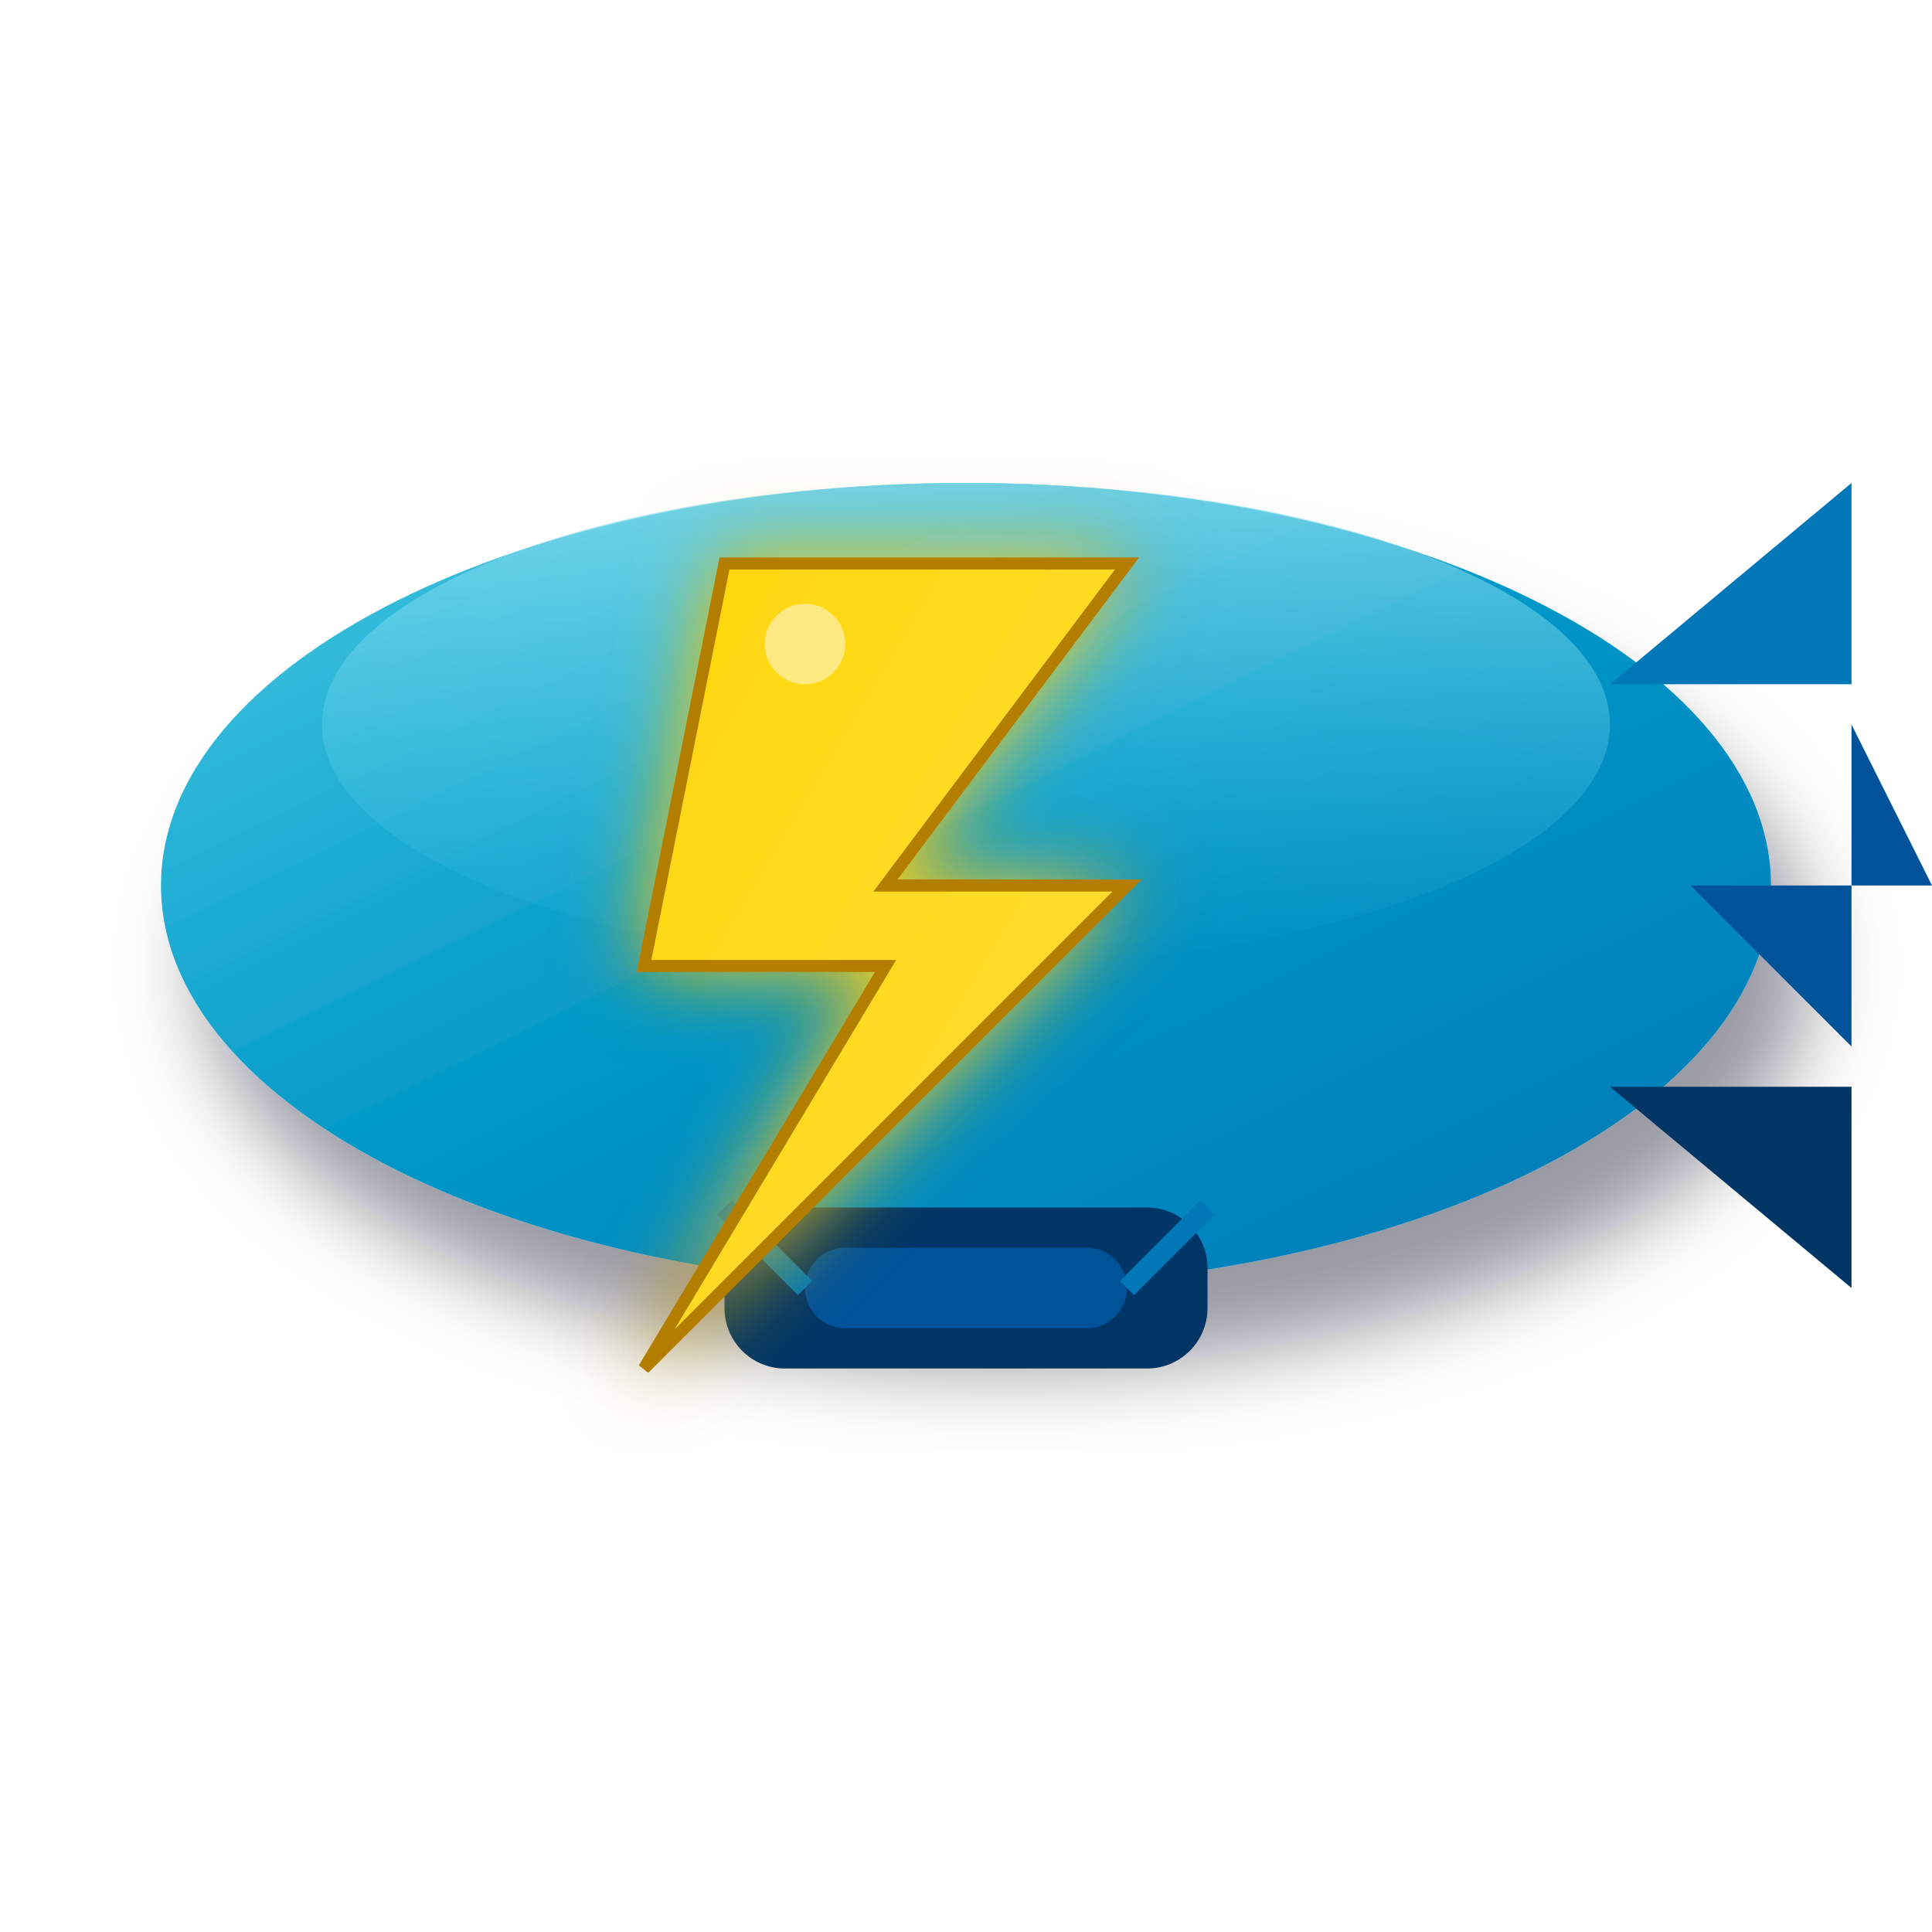
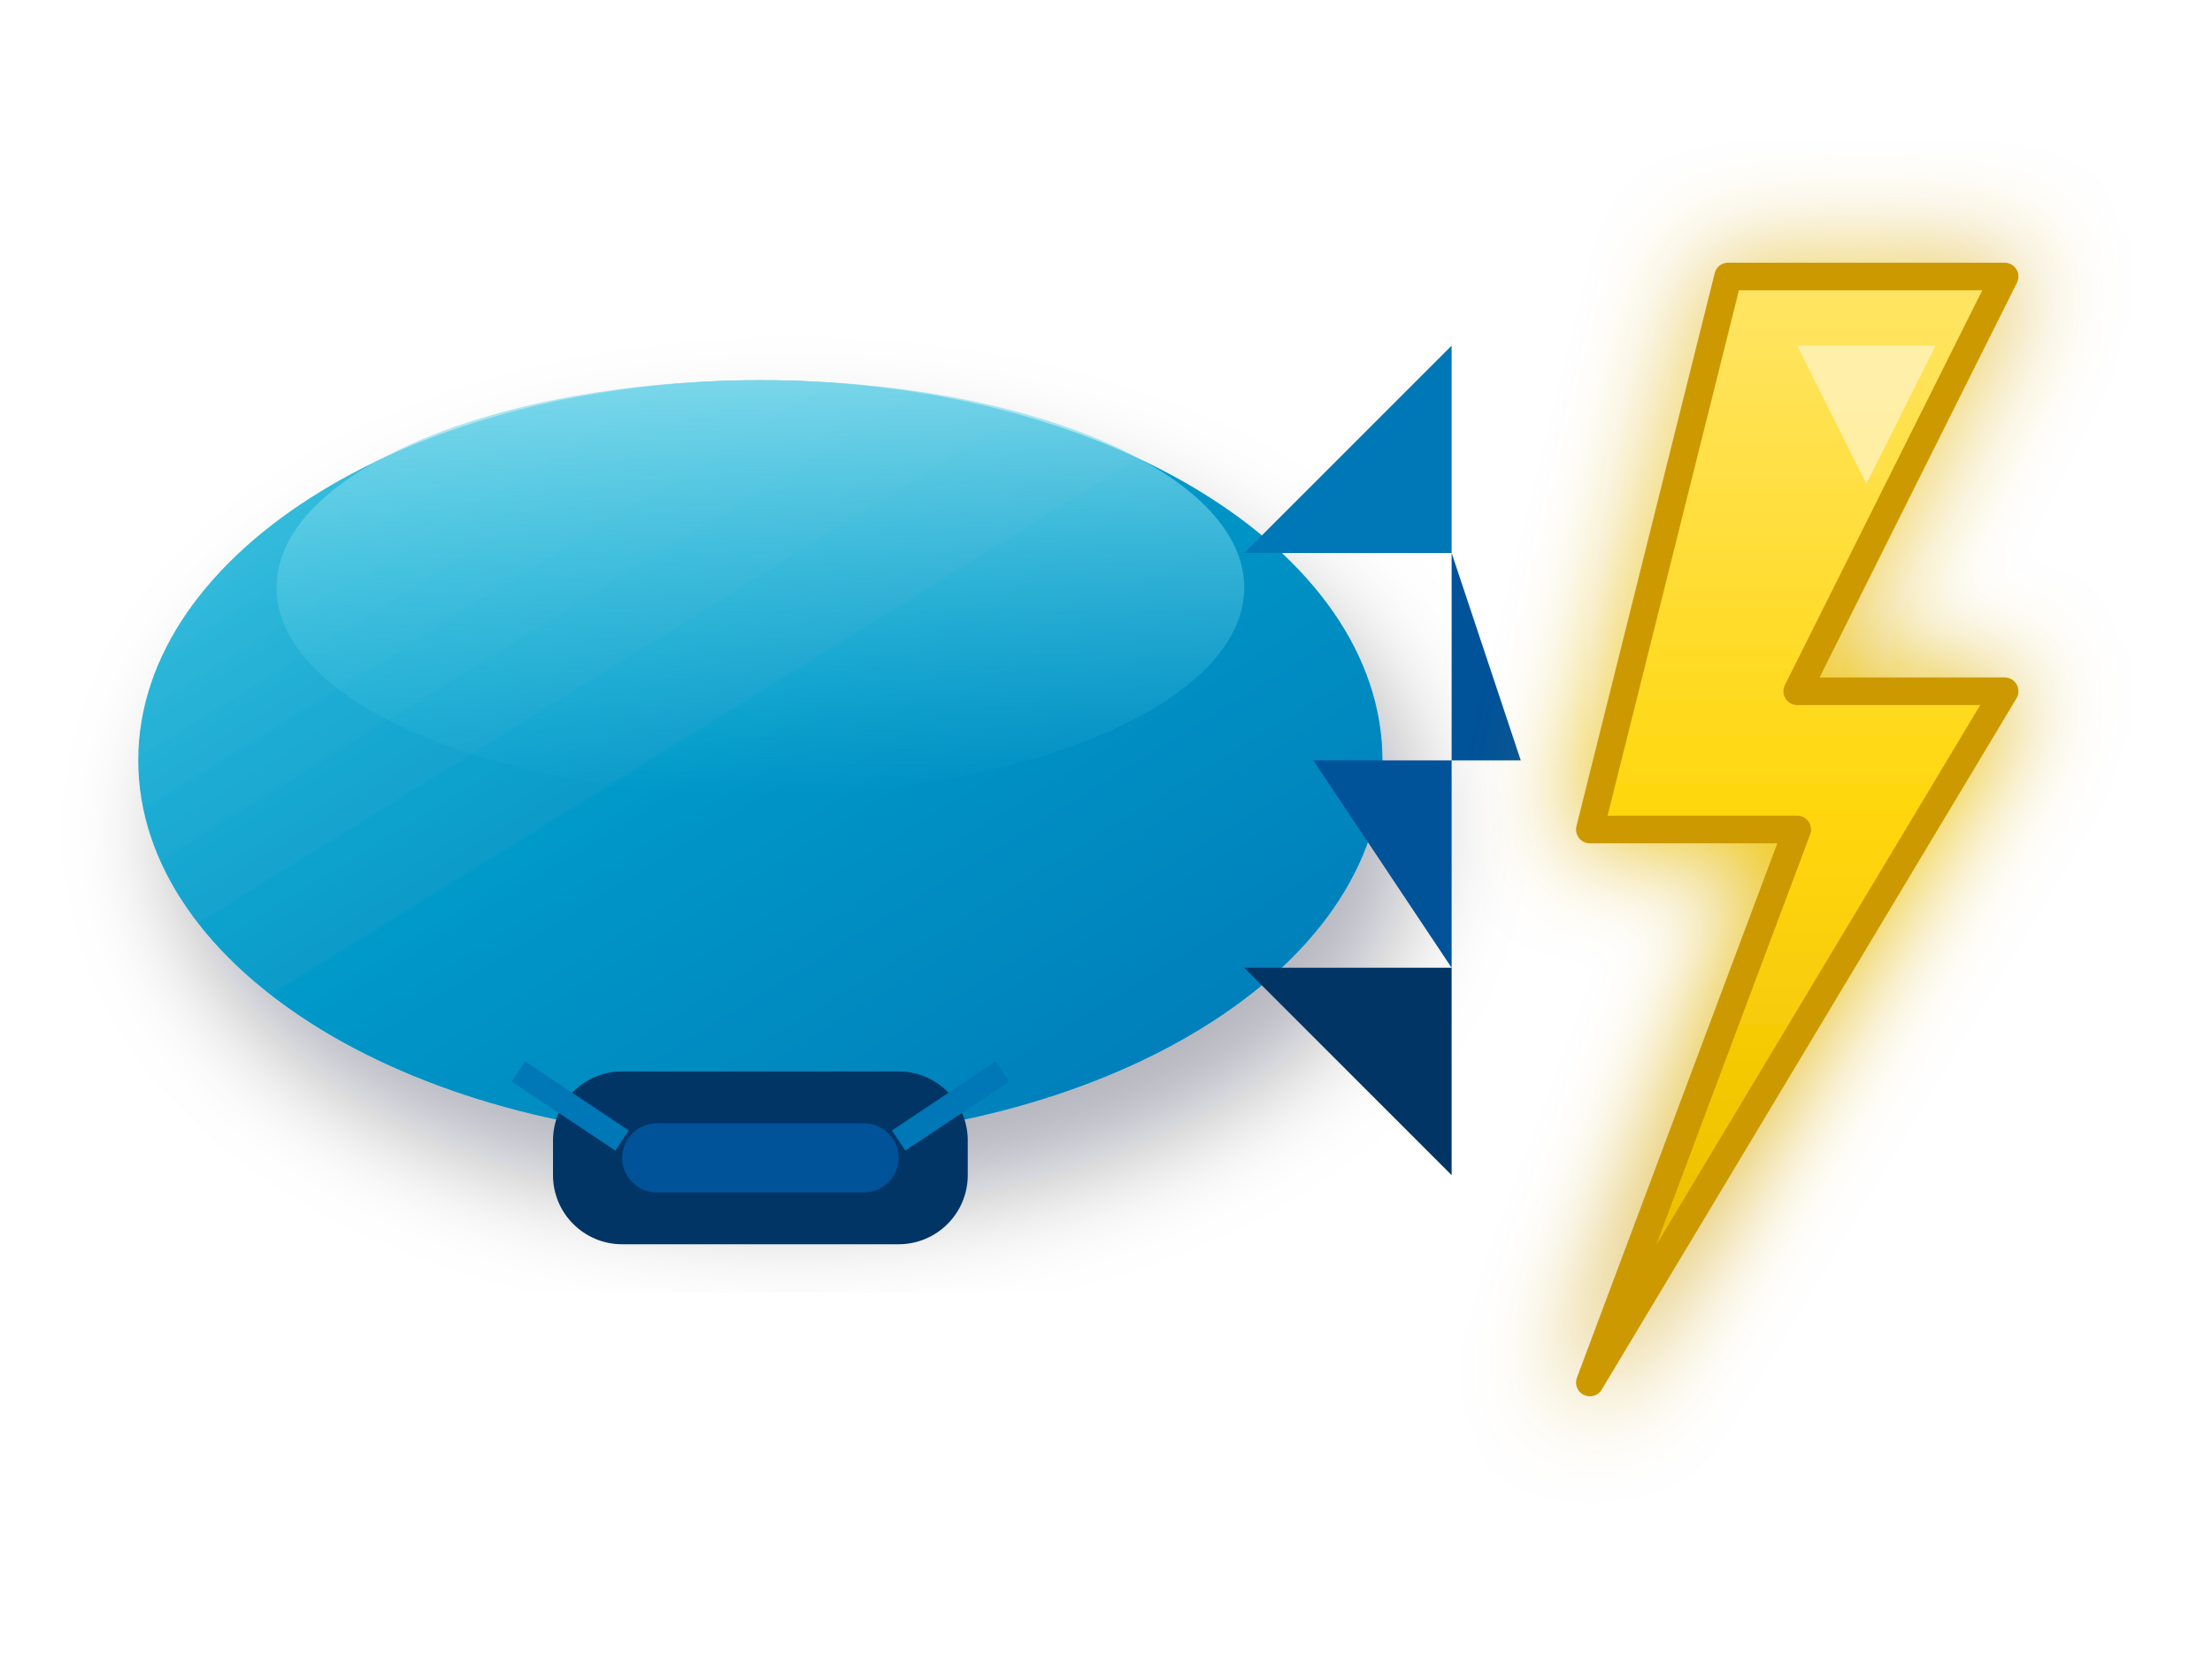
- <svg xmlns="http://www.w3.org/2000/svg" width="48" height="48" viewBox="0 0 48 48" fill="none">
+ <svg xmlns="http://www.w3.org/2000/svg" width="64" height="48" viewBox="0 0 64 48" fill="none">
  <defs>
    <linearGradient id="zepBody" x1="0%" y1="0%" x2="100%" y2="100%">
      <stop offset="0%" style="stop-color:#48cae4" />
      <stop offset="50%" style="stop-color:#0096c7" />
      <stop offset="100%" style="stop-color:#0077b6" />
    </linearGradient>
    <linearGradient id="zepHighlight" x1="0%" y1="0%" x2="0%" y2="100%">
-       <stop offset="0%" style="stop-color:#90e0ef;stop-opacity:0.7" />
+       <stop offset="0%" style="stop-color:#90e0ef;stop-opacity:0.8" />
      <stop offset="100%" style="stop-color:#48cae4;stop-opacity:0" />
    </linearGradient>
-     <linearGradient id="zepLightning" x1="0%" y1="0%" x2="100%" y2="100%">
-       <stop offset="0%" style="stop-color:#ffd60a" />
-       <stop offset="100%" style="stop-color:#ffde3d" />
+     <linearGradient id="zepLightning" x1="0%" y1="0%" x2="0%" y2="100%">
+       <stop offset="0%" style="stop-color:#ffe566" />
+       <stop offset="50%" style="stop-color:#ffd60a" />
+       <stop offset="100%" style="stop-color:#e6b800" />
    </linearGradient>
    <filter id="zepGlow" x="-50%" y="-50%" width="200%" height="200%">
-       <feGaussianBlur stdDeviation="1" result="blur" />
+       <feGaussianBlur stdDeviation="1.5" result="blur" />
      <feMerge>
        <feMergeNode in="blur" />
        <feMergeNode in="SourceGraphic" />
      </feMerge>
    </filter>
    <filter id="zepShadow" x="-20%" y="-20%" width="140%" height="140%">
-       <feDropShadow dx="1" dy="2" stdDeviation="1" flood-color="#000814" flood-opacity="0.4" />
+       <feDropShadow dx="1" dy="2" stdDeviation="1.5" flood-color="#000814" flood-opacity="0.3" />
    </filter>
  </defs>
-   <ellipse cx="24" cy="22" rx="20" ry="10" fill="url(#zepBody)" filter="url(#zepShadow)" />
-   <ellipse cx="24" cy="18" rx="16" ry="6" fill="url(#zepHighlight)" />
-   <rect x="18" y="30" width="12" height="4" rx="1.5" fill="#003566" />
-   <rect x="20" y="31" width="8" height="2" rx="1" fill="#005299" />
-   <line x1="20" y1="32" x2="18" y2="30" stroke="#0077b6" stroke-width="0.5" />
-   <line x1="28" y1="32" x2="30" y2="30" stroke="#0077b6" stroke-width="0.5" />
-   <path d="M 40 17 L 46 12 L 46 17 Z" fill="#0077b6" />
-   <path d="M 40 27 L 46 32 L 46 27 Z" fill="#003566" />
-   <path d="M 42 22 L 48 22 L 46 18 L 46 26 Z" fill="#005299" />
-   <path d="M 18 14 L 28 14 L 22 22 L 28 22 L 16 34 L 22 24 L 16 24 Z" fill="url(#zepLightning)" filter="url(#zepGlow)" stroke="#b37e00" stroke-width="0.3" />
-   <circle cx="20" cy="16" r="1" fill="#fff5cc" opacity="0.6" />
+   <ellipse cx="22" cy="22" rx="18" ry="11" fill="url(#zepBody)" filter="url(#zepShadow)" />
+   <ellipse cx="22" cy="17" rx="14" ry="6" fill="url(#zepHighlight)" />
+   <rect x="16" y="31" width="12" height="5" rx="2" fill="#003566" />
+   <rect x="18" y="32.5" width="8" height="2" rx="1" fill="#005299" />
+   <line x1="18" y1="33" x2="15" y2="31" stroke="#0077b6" stroke-width="0.7" />
+   <line x1="26" y1="33" x2="29" y2="31" stroke="#0077b6" stroke-width="0.7" />
+   <path d="M 36 16 L 42 10 L 42 16 Z" fill="#0077b6" />
+   <path d="M 36 28 L 42 34 L 42 28 Z" fill="#003566" />
+   <path d="M 38 22 L 44 22 L 42 16 L 42 28 Z" fill="#005299" />
+   <path d="M 50 8 L 58 8 L 52 20 L 58 20 L 46 40 L 52 24 L 46 24 Z" fill="url(#zepLightning)" filter="url(#zepGlow)" stroke="#cc9a00" stroke-width="0.8" stroke-linejoin="round" />
+   <path d="M 52 10 L 56 10 L 54 14 Z" fill="#fff5cc" opacity="0.7" />
</svg>
